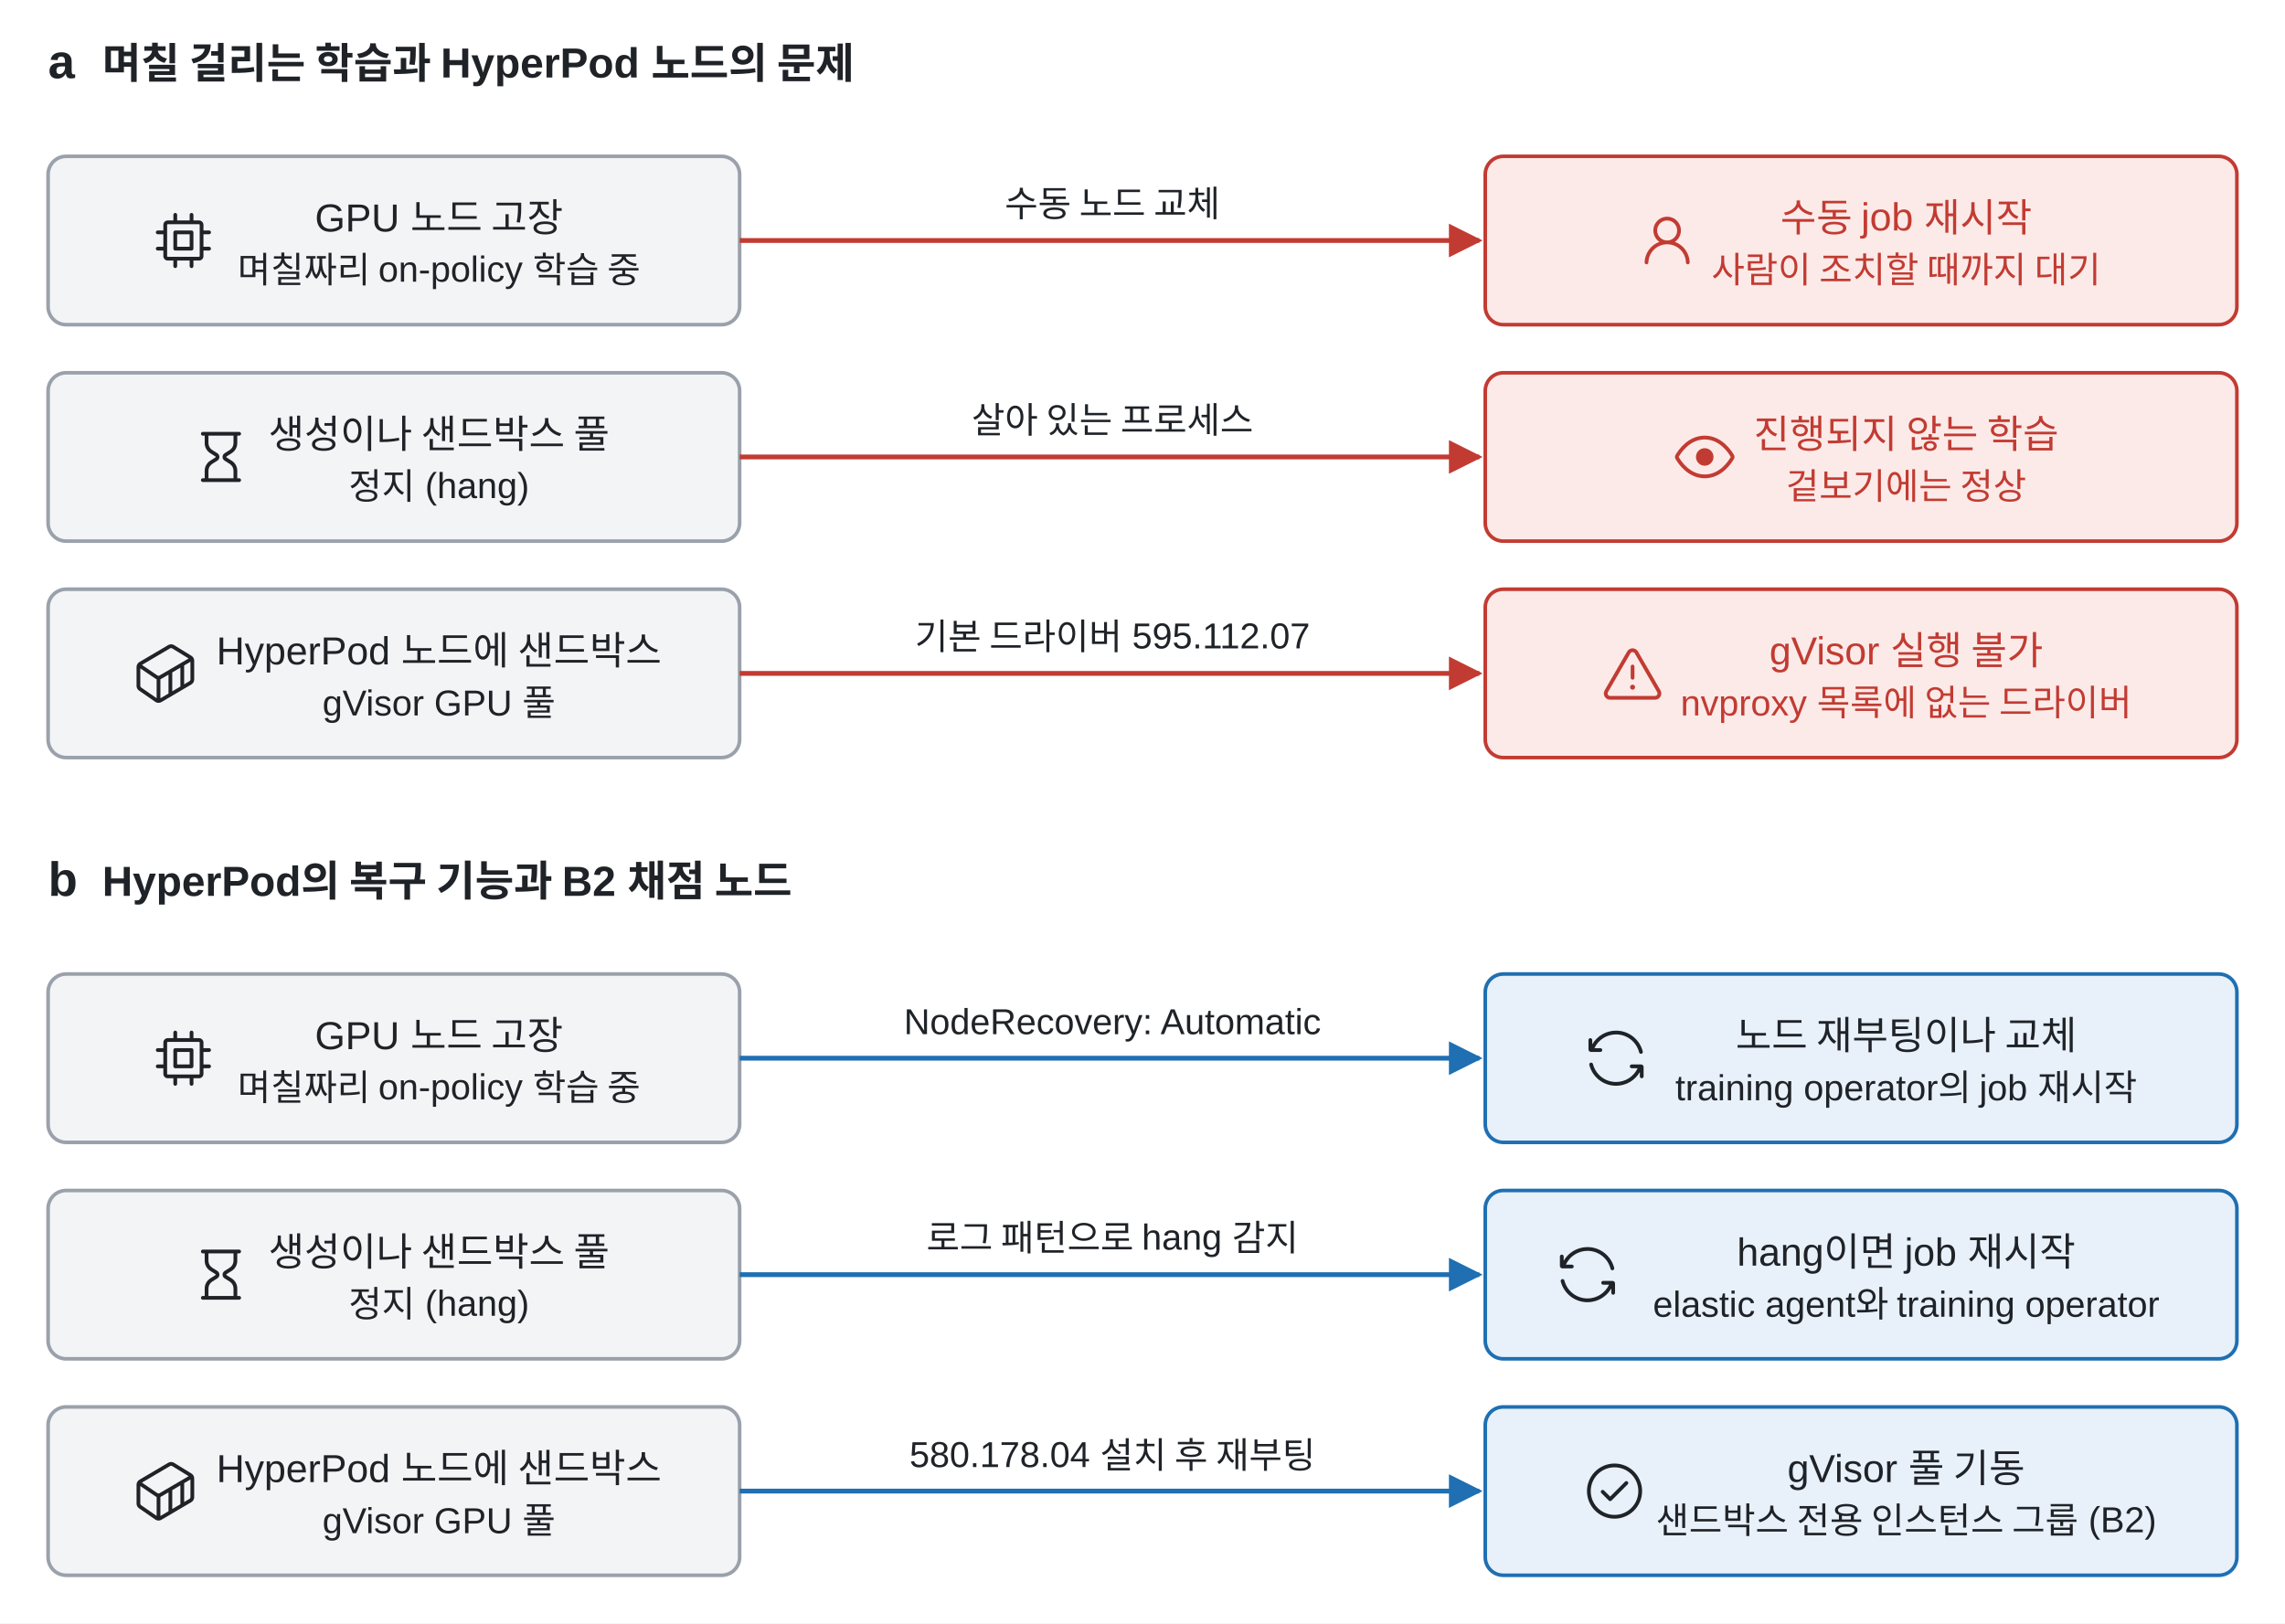
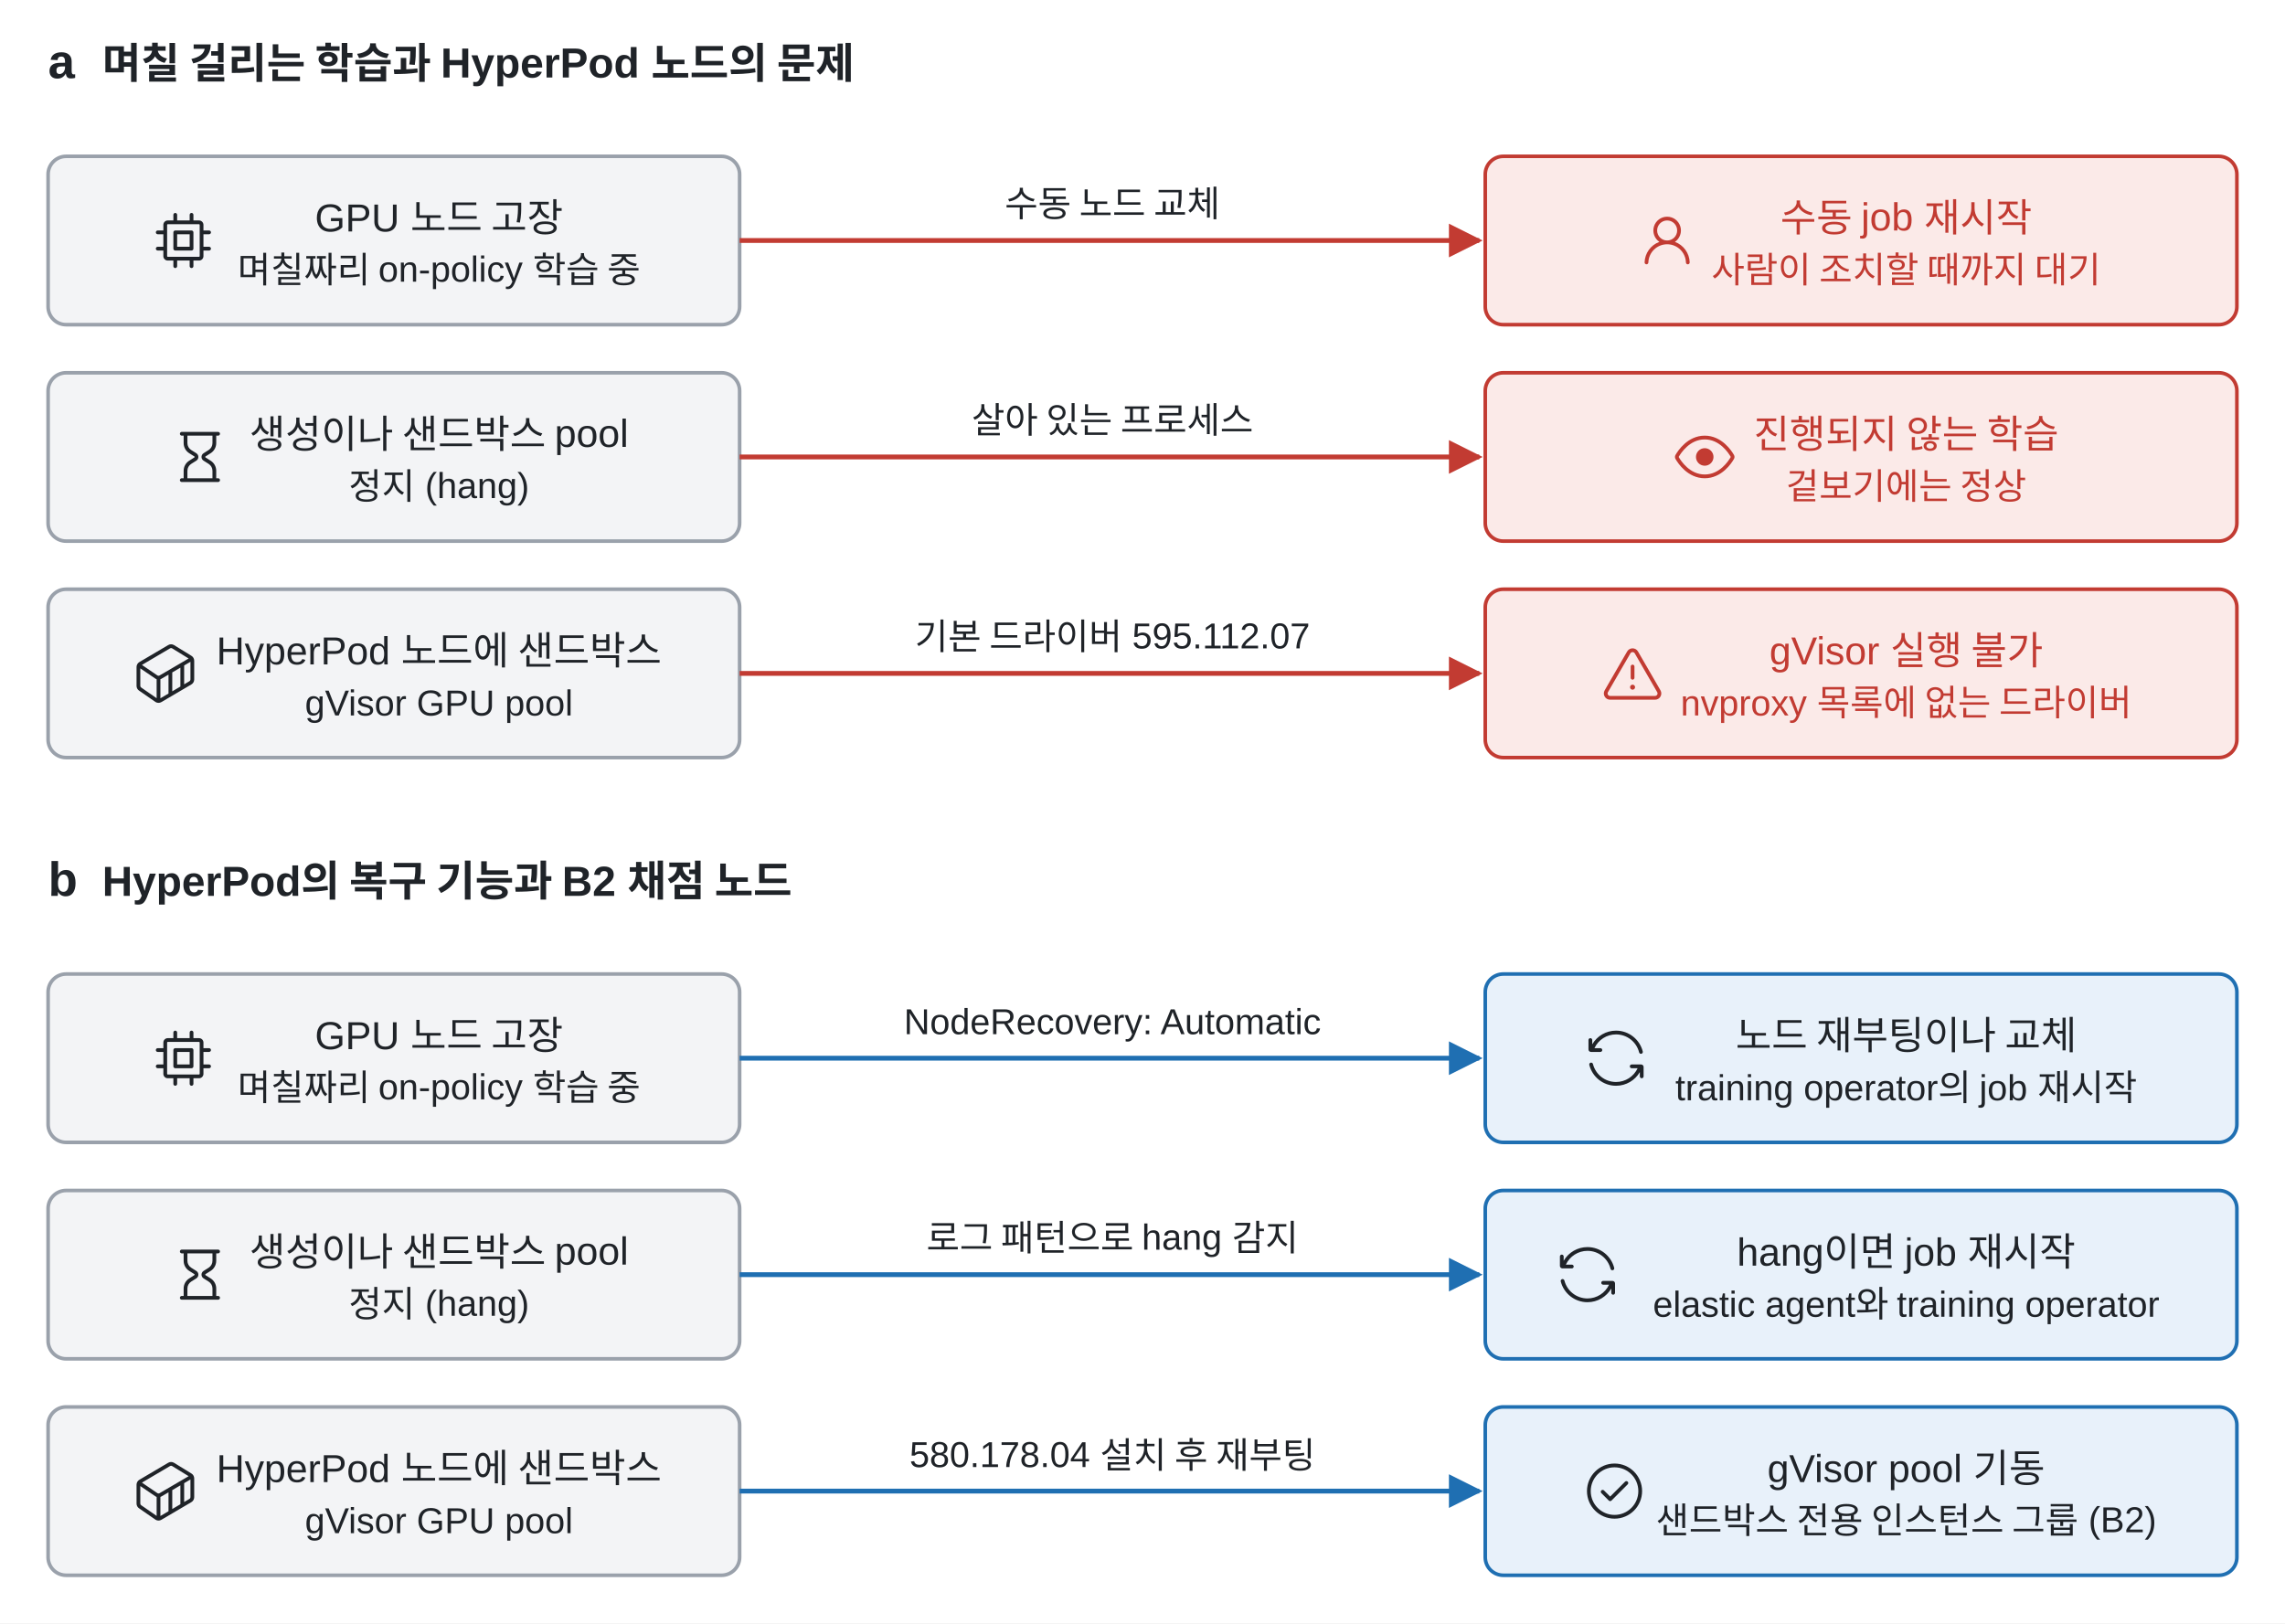
<svg xmlns="http://www.w3.org/2000/svg" width="760px" height="540px" viewBox="0 0 760 540" font-family="Pretendard, 'Apple SD Gothic Neo', 'Noto Sans KR', 'Malgun Gothic', Arial, sans-serif">
  <defs>
    <marker id="head-ink" viewBox="0 0 10 10" refX="9" refY="5" markerWidth="7" markerHeight="7" orient="auto-start-reverse">
      <path d="M0,0 L10,5 L0,10 z" fill="#1F2328" />
    </marker>
    <marker id="head-red" viewBox="0 0 10 10" refX="9" refY="5" markerWidth="7" markerHeight="7" orient="auto-start-reverse">
      <path d="M0,0 L10,5 L0,10 z" fill="#C23B32" />
    </marker>
    <marker id="head-accent" viewBox="0 0 10 10" refX="9" refY="5" markerWidth="7" markerHeight="7" orient="auto-start-reverse">
      <path d="M0,0 L10,5 L0,10 z" fill="#1F6FB2" />
    </marker>
    <marker id="head-muted" viewBox="0 0 10 10" refX="9" refY="5" markerWidth="7" markerHeight="7" orient="auto-start-reverse">
      <path d="M0,0 L10,5 L0,10 z" fill="#9AA1AB" />
    </marker>
  </defs>
  <rect width="100%" height="100%" fill="#FFFFFF" />
  <text x="16" y="26" font-size="16" font-weight="600" fill="#1F2328" text-anchor="start">a</text>
  <text x="34" y="26" font-size="14" font-weight="600" fill="#1F2328" text-anchor="start">며칠 걸리는 학습과 HyperPod 노드의 문제</text>
  <g id="n:e1-a">
    <rect x="16" y="52" width="230" height="56" rx="6" fill="#F3F4F6" stroke="#9AA1AB" stroke-width="1.2" />
  </g>
  <g transform="translate(51.0,70.0) scale(0.8333333)" fill="#1F2328">
    <path d="M8.75 8h6.5a.75.75 0 0 1 .75.75v6.5a.75.75 0 0 1-.75.75h-6.5a.75.75 0 0 1-.75-.75v-6.5A.75.75 0 0 1 8.75 8m.75 6.5h5v-5h-5Z" />
    <path d="M15.25 1a.75.75 0 0 1 .75.75V4h2.25c.966 0 1.75.784 1.75 1.75V8h2.25a.75.75 0 0 1 0 1.5H20v5h2.25a.75.75 0 0 1 0 1.5H20v2.25A1.75 1.75 0 0 1 18.25 20H16v2.25a.75.75 0 0 1-1.5 0V20h-5v2.25a.75.75 0 0 1-1.5 0V20H5.75A1.75 1.75 0 0 1 4 18.25V16H1.75a.75.75 0 0 1 0-1.5H4v-5H1.75a.75.75 0 0 1 0-1.5H4V5.75C4 4.784 4.784 4 5.75 4H8V1.75a.75.75 0 0 1 1.5 0V4h5V1.75a.75.75 0 0 1 .75-.75m3 17.5a.25.25 0 0 0 .25-.25V5.75a.25.25 0 0 0-.25-.25H5.75a.25.25 0 0 0-.25.25v12.5c0 .138.112.25.25.25Z" />
  </g>
  <text x="146.0" y="77.0" font-size="13" fill="#1F2328" text-anchor="middle">GPU 노드 고장</text>
  <text x="146.0" y="94.0" font-size="12" fill="#1F2328" text-anchor="middle">며칠짜리 on-policy 학습 중</text>
  <path d="M246,80 L492,80" fill="none" stroke="#C23B32" stroke-width="1.6" marker-end="url(#head-red)" />
  <text x="370.0" y="72" font-size="12" fill="#1F2328" text-anchor="middle">수동 노드 교체</text>
  <g id="n:outcome1-a">
    <rect x="494" y="52" width="250" height="56" rx="6" fill="#FBEAE8" stroke="#C23B32" stroke-width="1.2" />
  </g>
  <g transform="translate(544.5,70.0) scale(0.8333333)" fill="#C23B32">
    <path d="M12 2.5a5.5 5.5 0 0 1 3.096 10.047 9.005 9.005 0 0 1 5.9 8.181.75.75 0 1 1-1.499.044 7.5 7.5 0 0 0-14.993 0 .75.75 0 0 1-1.5-.045 9.005 9.005 0 0 1 5.9-8.18A5.5 5.5 0 0 1 12 2.5M8 8a4 4 0 1 0 8 0 4 4 0 0 0-8 0" />
  </g>
  <text x="634.0" y="77.0" font-size="13" fill="#C23B32" text-anchor="middle">수동 job 재시작</text>
  <text x="634.0" y="94.0" font-size="12" fill="#C23B32" text-anchor="middle">사람이 조치할 때까지 대기</text>
  <g id="n:e2-a">
    <rect x="16" y="124" width="230" height="56" rx="6" fill="#F3F4F6" stroke="#9AA1AB" stroke-width="1.2" />
  </g>
-   <g transform="translate(63.5,142.0) scale(0.8333333)" fill="#1F2328">
+   <g transform="translate(56.5,142.0) scale(0.8333333)" fill="#1F2328">
    <path d="M4.75 2h14.5a.75.75 0 0 1 0 1.5h-.75v2.982a4.75 4.75 0 0 1-2.215 4.017l-2.044 1.29a.25.25 0 0 0 0 .422l2.044 1.29a4.75 4.75 0 0 1 2.215 4.017V20.5h.75a.75.75 0 0 1 0 1.5H4.75a.75.75 0 0 1 0-1.5h.75v-2.982a4.75 4.75 0 0 1 2.215-4.017l2.044-1.29a.25.25 0 0 0 0-.422l-2.044-1.29A4.75 4.75 0 0 1 5.5 6.482V3.5h-.75a.75.75 0 0 1 0-1.5M17 3.5H7v2.982A3.25 3.25 0 0 0 8.516 9.23l2.044 1.29a1.75 1.75 0 0 1 0 2.96l-2.044 1.29A3.25 3.25 0 0 0 7 17.518V20.5h10v-2.982a3.25 3.25 0 0 0-1.516-2.748l-2.044-1.29a1.75 1.75 0 0 1 0-2.96l2.044-1.29A3.25 3.25 0 0 0 17 6.482Z" />
  </g>
-   <text x="146.0" y="149.0" font-size="13" fill="#1F2328" text-anchor="middle">생성이나 샌드박스 풀</text>
+   <text x="146.0" y="149.0" font-size="13" fill="#1F2328" text-anchor="middle">생성이나 샌드박스 pool</text>
  <text x="146.0" y="166.0" font-size="12" fill="#1F2328" text-anchor="middle">정지 (hang)</text>
  <path d="M246,152 L492,152" fill="none" stroke="#C23B32" stroke-width="1.6" marker-end="url(#head-red)" />
  <text x="370.0" y="144" font-size="12" fill="#1F2328" text-anchor="middle">살아 있는 프로세스</text>
  <g id="n:outcome2-a">
    <rect x="494" y="124" width="250" height="56" rx="6" fill="#FBEAE8" stroke="#C23B32" stroke-width="1.2" />
  </g>
  <g transform="translate(557.0,142.0) scale(0.8333333)" fill="#C23B32">
    <path d="M15.5 12a3.5 3.5 0 1 1-7 0 3.5 3.5 0 0 1 7 0" />
    <path d="M12 3.5c3.432 0 6.124 1.534 8.054 3.241 1.926 1.703 3.132 3.61 3.616 4.46a1.6 1.6 0 0 1 0 1.598c-.484.85-1.69 2.757-3.616 4.461-1.929 1.706-4.622 3.24-8.054 3.24s-6.124-1.534-8.054-3.24C2.02 15.558.814 13.65.33 12.8a1.6 1.6 0 0 1 0-1.598c.484-.85 1.69-2.757 3.616-4.462C5.875 5.034 8.568 3.5 12 3.5M1.633 11.945a.1.1 0 0 0-.017.055q.001.03.017.056c.441.774 1.551 2.527 3.307 4.08C6.691 17.685 9.045 19 12 19s5.31-1.315 7.06-2.864c1.756-1.553 2.866-3.306 3.307-4.08a.1.1 0 0 0 .017-.056.1.1 0 0 0-.017-.056c-.441-.773-1.551-2.527-3.307-4.08C17.309 6.315 14.955 5 12 5S6.69 6.314 4.94 7.865c-1.756 1.552-2.866 3.306-3.307 4.08" />
  </g>
  <text x="634.0" y="149.0" font-size="13" fill="#C23B32" text-anchor="middle">진행되지 않는 학습</text>
  <text x="634.0" y="166.0" font-size="12" fill="#C23B32" text-anchor="middle">겉보기에는 정상</text>
  <g id="n:e3-a">
    <rect x="16" y="196" width="230" height="56" rx="6" fill="#F3F4F6" stroke="#9AA1AB" stroke-width="1.2" />
  </g>
  <g transform="translate(45.0,214.0) scale(0.8333333)" fill="#1F2328">
    <path d="M13.152.682a2.25 2.25 0 0 1 2.269 0l.007.004 6.957 4.276a2.28 2.28 0 0 1 1.126 1.964v7.516c0 .81-.432 1.56-1.133 1.968l-.002.001-11.964 7.037-.004.003c-.706.41-1.578.41-2.284 0l-.026-.015-6.503-4.502a2.27 2.27 0 0 1-1.096-1.943V9.438c0-.392.1-.77.284-1.1l.003-.006.014-.026c.197-.342.48-.627.82-.827h.002L13.152.681Zm.757 1.295h-.001L2.648 8.616l6.248 4.247a.78.78 0 0 0 .758-.01h.001l11.633-6.804-6.629-4.074a.75.75 0 0 0-.75.003ZM8.517 14.33a2.3 2.3 0 0 1-.393-.18l-.023-.014-6.102-4.147v7.003c0 .275.145.528.379.664l.025.014 6.114 4.232zM18 9.709l-3.25 1.9v7.548L18 17.245Zm-7.59 4.438-.002.002a2.3 2.3 0 0 1-.391.18v7.612l3.233-1.902v-7.552Zm9.09-5.316v7.532l2.124-1.25a.78.78 0 0 0 .387-.671V7.363Z" />
  </g>
  <text x="146.0" y="221.0" font-size="13" fill="#1F2328" text-anchor="middle">HyperPod 노드에 샌드박스</text>
-   <text x="146.0" y="238.0" font-size="12" fill="#1F2328" text-anchor="middle">gVisor GPU 풀</text>
+   <text x="146.0" y="238.0" font-size="12" fill="#1F2328" text-anchor="middle">gVisor GPU pool</text>
  <path d="M246,224 L492,224" fill="none" stroke="#C23B32" stroke-width="1.6" marker-end="url(#head-red)" />
  <text x="370.0" y="216" font-size="12" fill="#1F2328" text-anchor="middle">기본 드라이버 595.112.07</text>
  <g id="n:outcome3-a">
    <rect x="494" y="196" width="250" height="56" rx="6" fill="#FBEAE8" stroke="#C23B32" stroke-width="1.2" />
  </g>
  <g transform="translate(533.0,214.0) scale(0.8333333)" fill="#C23B32">
    <path d="M13 17.5a1 1 0 1 1-2 0 1 1 0 0 1 2 0m-.25-8.25a.75.75 0 0 0-1.5 0v4.5a.75.75 0 0 0 1.5 0z" />
    <path d="M9.836 3.244c.963-1.665 3.365-1.665 4.328 0l8.967 15.504c.963 1.667-.24 3.752-2.165 3.752H3.034c-1.926 0-3.128-2.085-2.165-3.752Zm3.03.751a1.002 1.002 0 0 0-1.732 0L2.168 19.499A1.002 1.002 0 0 0 3.034 21h17.932a1.002 1.002 0 0 0 .866-1.5L12.866 3.994Z" />
  </g>
  <text x="634.0" y="221.0" font-size="13" fill="#C23B32" text-anchor="middle">gVisor 실행 불가</text>
  <text x="634.0" y="238.0" font-size="12" fill="#C23B32" text-anchor="middle">nvproxy 목록에 없는 드라이버</text>
  <text x="16" y="298" font-size="16" font-weight="600" fill="#1F2328" text-anchor="start">b</text>
  <text x="34" y="298" font-size="14" font-weight="600" fill="#1F2328" text-anchor="start">HyperPod의 복구 기능과 B2 채점 노드</text>
  <g id="n:e1-b">
    <rect x="16" y="324" width="230" height="56" rx="6" fill="#F3F4F6" stroke="#9AA1AB" stroke-width="1.2" />
  </g>
  <g transform="translate(51.0,342.0) scale(0.8333333)" fill="#1F2328">
    <path d="M8.75 8h6.5a.75.75 0 0 1 .75.75v6.5a.75.75 0 0 1-.75.75h-6.5a.75.75 0 0 1-.75-.75v-6.5A.75.75 0 0 1 8.75 8m.75 6.5h5v-5h-5Z" />
    <path d="M15.25 1a.75.75 0 0 1 .75.75V4h2.25c.966 0 1.75.784 1.75 1.75V8h2.25a.75.75 0 0 1 0 1.5H20v5h2.25a.75.75 0 0 1 0 1.5H20v2.25A1.75 1.75 0 0 1 18.25 20H16v2.25a.75.75 0 0 1-1.5 0V20h-5v2.25a.75.75 0 0 1-1.5 0V20H5.75A1.75 1.75 0 0 1 4 18.25V16H1.75a.75.75 0 0 1 0-1.5H4v-5H1.75a.75.75 0 0 1 0-1.5H4V5.75C4 4.784 4.784 4 5.75 4H8V1.75a.75.75 0 0 1 1.5 0V4h5V1.75a.75.75 0 0 1 .75-.75m3 17.5a.25.25 0 0 0 .25-.25V5.75a.25.25 0 0 0-.25-.25H5.75a.25.25 0 0 0-.25.25v12.5c0 .138.112.25.25.25Z" />
  </g>
  <text x="146.0" y="349.0" font-size="13" fill="#1F2328" text-anchor="middle">GPU 노드 고장</text>
  <text x="146.0" y="366.0" font-size="12" fill="#1F2328" text-anchor="middle">며칠짜리 on-policy 학습 중</text>
  <path d="M246,352 L492,352" fill="none" stroke="#1F6FB2" stroke-width="1.6" marker-end="url(#head-accent)" />
  <text x="370.0" y="344" font-size="12" fill="#1F2328" text-anchor="middle">NodeRecovery: Automatic</text>
  <g id="n:outcome1-b">
    <rect x="494" y="324" width="250" height="56" rx="6" fill="#E8F1FA" stroke="#1F6FB2" stroke-width="1.2" />
  </g>
  <g transform="translate(527.5,342.0) scale(0.8333333)" fill="#1F2328">
    <path d="M3.38 8A9.5 9.5 0 0 1 12 2.5a9.5 9.5 0 0 1 9.215 7.182.75.75 0 1 0 1.456-.364C21.473 4.539 17.15 1 12 1a11 11 0 0 0-9.5 5.452V4.75a.75.75 0 0 0-1.5 0V8.5a1 1 0 0 0 1 1h3.75a.75.75 0 0 0 0-1.5zm-.595 6.318a.75.75 0 0 0-1.455.364C2.527 19.461 6.85 23 12 23c4.052 0 7.592-2.191 9.5-5.451v1.701a.75.75 0 0 0 1.5 0V15.5a1 1 0 0 0-1-1h-3.75a.75.75 0 0 0 0 1.5h2.37A9.5 9.5 0 0 1 12 21.5c-4.446 0-8.181-3.055-9.215-7.182" />
  </g>
  <text x="634.0" y="349.0" font-size="13" fill="#1F2328" text-anchor="middle">노드 재부팅이나 교체</text>
  <text x="634.0" y="366.0" font-size="12" fill="#1F2328" text-anchor="middle">training operator의 job 재시작</text>
  <g id="n:e2-b">
    <rect x="16" y="396" width="230" height="56" rx="6" fill="#F3F4F6" stroke="#9AA1AB" stroke-width="1.2" />
  </g>
-   <g transform="translate(63.5,414.0) scale(0.8333333)" fill="#1F2328">
+   <g transform="translate(56.5,414.0) scale(0.8333333)" fill="#1F2328">
    <path d="M4.75 2h14.5a.75.75 0 0 1 0 1.5h-.75v2.982a4.75 4.75 0 0 1-2.215 4.017l-2.044 1.29a.25.25 0 0 0 0 .422l2.044 1.29a4.75 4.75 0 0 1 2.215 4.017V20.5h.75a.75.75 0 0 1 0 1.5H4.75a.75.75 0 0 1 0-1.5h.75v-2.982a4.75 4.75 0 0 1 2.215-4.017l2.044-1.29a.25.25 0 0 0 0-.422l-2.044-1.29A4.75 4.75 0 0 1 5.5 6.482V3.5h-.75a.75.75 0 0 1 0-1.5M17 3.5H7v2.982A3.25 3.25 0 0 0 8.516 9.23l2.044 1.29a1.75 1.75 0 0 1 0 2.96l-2.044 1.29A3.25 3.25 0 0 0 7 17.518V20.5h10v-2.982a3.25 3.25 0 0 0-1.516-2.748l-2.044-1.29a1.75 1.75 0 0 1 0-2.96l2.044-1.29A3.25 3.25 0 0 0 17 6.482Z" />
  </g>
-   <text x="146.0" y="421.0" font-size="13" fill="#1F2328" text-anchor="middle">생성이나 샌드박스 풀</text>
+   <text x="146.0" y="421.0" font-size="13" fill="#1F2328" text-anchor="middle">생성이나 샌드박스 pool</text>
  <text x="146.0" y="438.0" font-size="12" fill="#1F2328" text-anchor="middle">정지 (hang)</text>
  <path d="M246,424 L492,424" fill="none" stroke="#1F6FB2" stroke-width="1.6" marker-end="url(#head-accent)" />
  <text x="370.0" y="416" font-size="12" fill="#1F2328" text-anchor="middle">로그 패턴으로 hang 감지</text>
  <g id="n:outcome2-b">
    <rect x="494" y="396" width="250" height="56" rx="6" fill="#E8F1FA" stroke="#1F6FB2" stroke-width="1.2" />
  </g>
  <g transform="translate(518.0,414.0) scale(0.8333333)" fill="#1F2328">
    <path d="M3.38 8A9.5 9.5 0 0 1 12 2.5a9.5 9.5 0 0 1 9.215 7.182.75.75 0 1 0 1.456-.364C21.473 4.539 17.15 1 12 1a11 11 0 0 0-9.5 5.452V4.75a.75.75 0 0 0-1.5 0V8.5a1 1 0 0 0 1 1h3.75a.75.75 0 0 0 0-1.5zm-.595 6.318a.75.75 0 0 0-1.455.364C2.527 19.461 6.85 23 12 23c4.052 0 7.592-2.191 9.5-5.451v1.701a.75.75 0 0 0 1.5 0V15.5a1 1 0 0 0-1-1h-3.75a.75.75 0 0 0 0 1.5h2.37A9.5 9.5 0 0 1 12 21.5c-4.446 0-8.181-3.055-9.215-7.182" />
  </g>
  <text x="634.0" y="421.0" font-size="13" fill="#1F2328" text-anchor="middle">hang이면 job 재시작</text>
  <text x="634.0" y="438.0" font-size="12" fill="#1F2328" text-anchor="middle">elastic agent와 training operator</text>
  <g id="n:e3-b">
    <rect x="16" y="468" width="230" height="56" rx="6" fill="#F3F4F6" stroke="#9AA1AB" stroke-width="1.2" />
  </g>
  <g transform="translate(45.0,486.0) scale(0.8333333)" fill="#1F2328">
    <path d="M13.152.682a2.25 2.25 0 0 1 2.269 0l.007.004 6.957 4.276a2.28 2.28 0 0 1 1.126 1.964v7.516c0 .81-.432 1.56-1.133 1.968l-.002.001-11.964 7.037-.004.003c-.706.41-1.578.41-2.284 0l-.026-.015-6.503-4.502a2.27 2.27 0 0 1-1.096-1.943V9.438c0-.392.1-.77.284-1.1l.003-.006.014-.026c.197-.342.48-.627.82-.827h.002L13.152.681Zm.757 1.295h-.001L2.648 8.616l6.248 4.247a.78.78 0 0 0 .758-.01h.001l11.633-6.804-6.629-4.074a.75.75 0 0 0-.75.003ZM8.517 14.33a2.3 2.3 0 0 1-.393-.18l-.023-.014-6.102-4.147v7.003c0 .275.145.528.379.664l.025.014 6.114 4.232zM18 9.709l-3.25 1.9v7.548L18 17.245Zm-7.59 4.438-.002.002a2.3 2.3 0 0 1-.391.18v7.612l3.233-1.902v-7.552Zm9.09-5.316v7.532l2.124-1.25a.78.78 0 0 0 .387-.671V7.363Z" />
  </g>
  <text x="146.0" y="493.0" font-size="13" fill="#1F2328" text-anchor="middle">HyperPod 노드에 샌드박스</text>
-   <text x="146.0" y="510.0" font-size="12" fill="#1F2328" text-anchor="middle">gVisor GPU 풀</text>
+   <text x="146.0" y="510.0" font-size="12" fill="#1F2328" text-anchor="middle">gVisor GPU pool</text>
  <path d="M246,496 L492,496" fill="none" stroke="#1F6FB2" stroke-width="1.6" marker-end="url(#head-accent)" />
  <text x="370.0" y="488" font-size="12" fill="#1F2328" text-anchor="middle">580.178.04 설치 후 재부팅</text>
  <g id="n:outcome3-b">
    <rect x="494" y="468" width="250" height="56" rx="6" fill="#E8F1FA" stroke="#1F6FB2" stroke-width="1.2" />
  </g>
  <g transform="translate(527.0,486.0) scale(0.8333333)" fill="#1F2328">
    <path d="M17.28 9.28a.75.75 0 0 0-1.06-1.06l-5.97 5.97-2.47-2.47a.75.75 0 0 0-1.06 1.06l3 3a.75.75 0 0 0 1.06 0z" />
    <path d="M12 1c6.075 0 11 4.925 11 11s-4.925 11-11 11S1 18.075 1 12 5.925 1 12 1M2.5 12a9.5 9.5 0 0 0 9.5 9.5 9.5 9.5 0 0 0 9.5-9.5A9.5 9.5 0 0 0 12 2.5 9.5 9.5 0 0 0 2.5 12" />
  </g>
-   <text x="634.0" y="493.0" font-size="13" fill="#1F2328" text-anchor="middle">gVisor 풀 기동</text>
+   <text x="634.0" y="493.0" font-size="13" fill="#1F2328" text-anchor="middle">gVisor pool 기동</text>
  <text x="634.0" y="510.0" font-size="12" fill="#1F2328" text-anchor="middle">샌드박스 전용 인스턴스 그룹 (B2)</text>
</svg>
